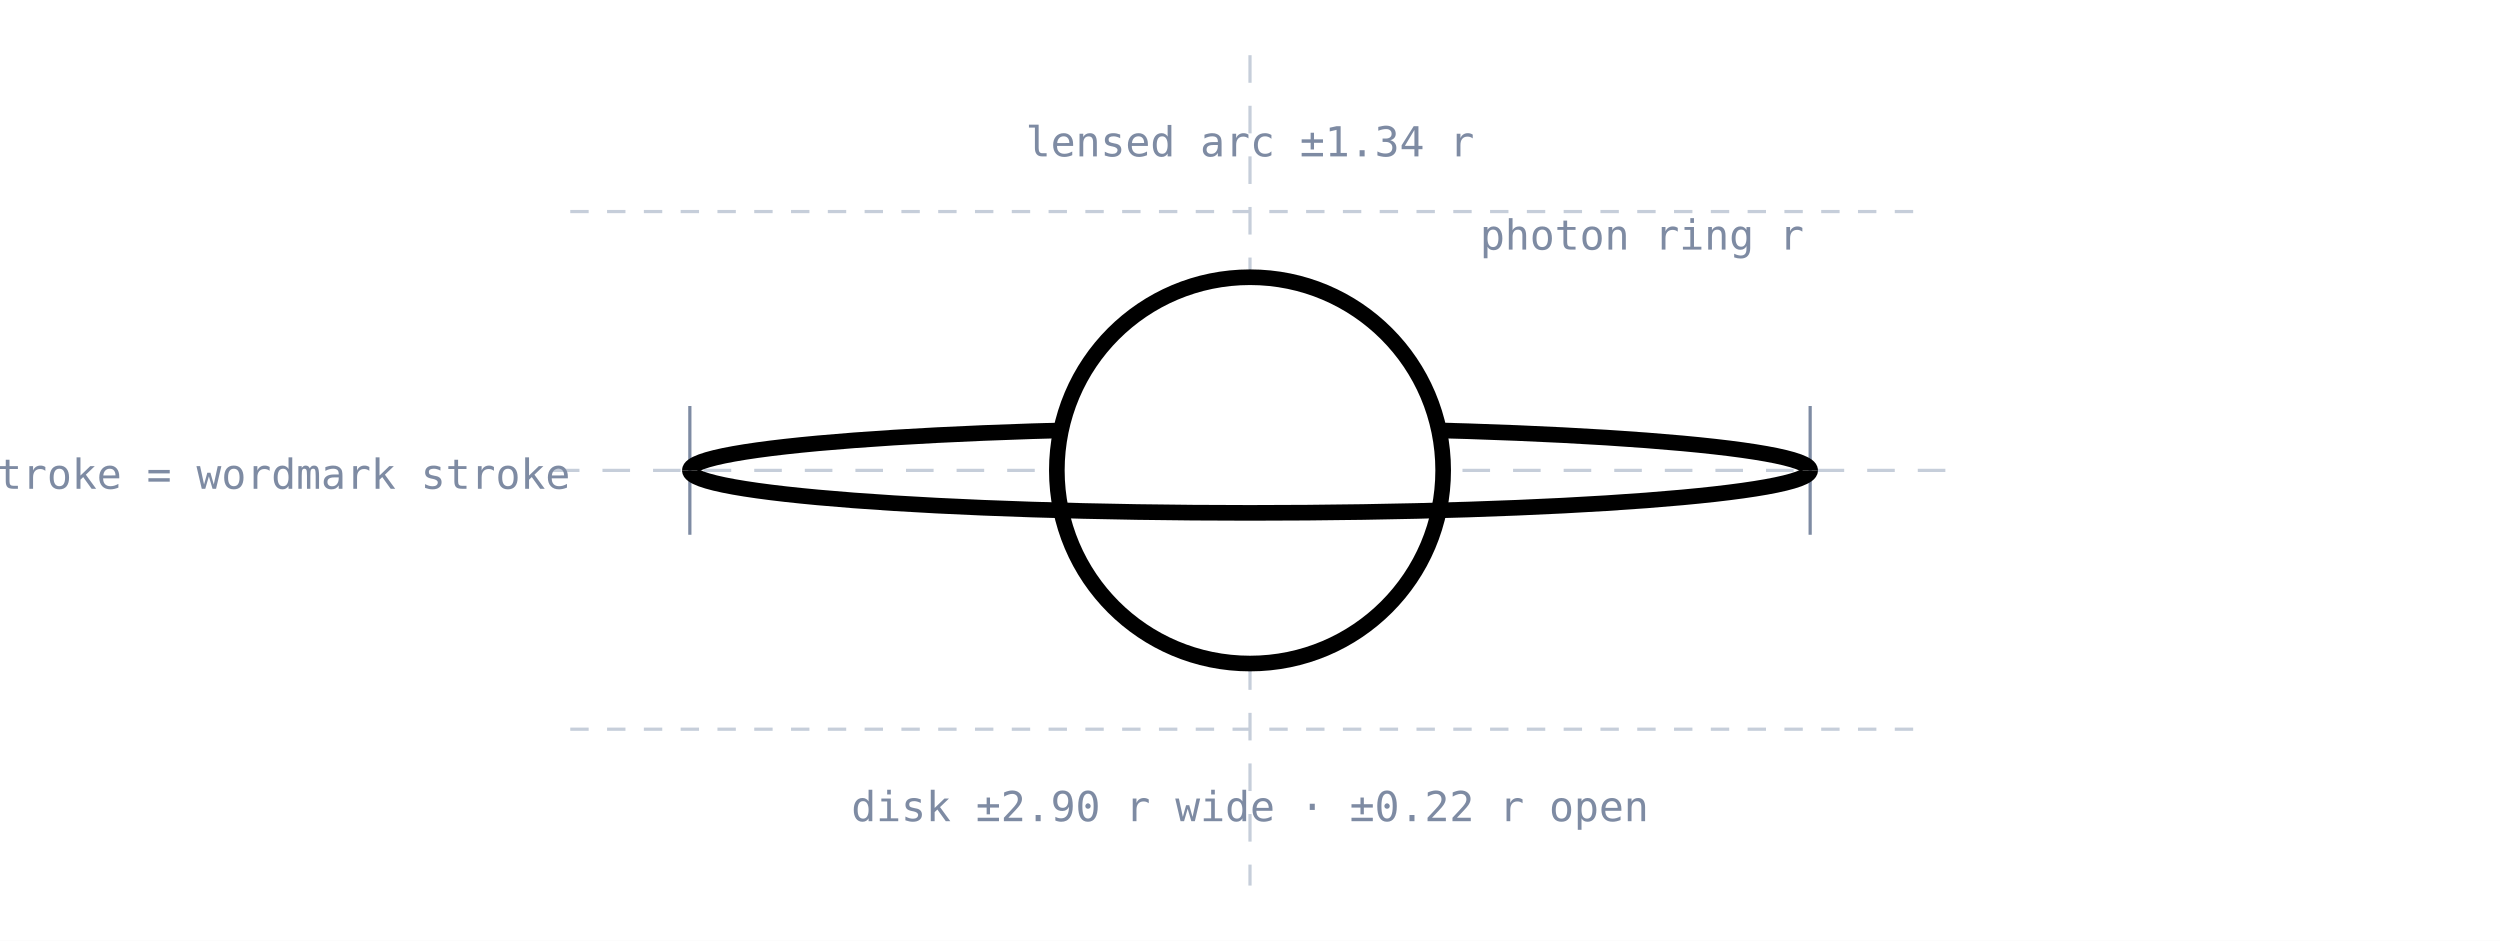
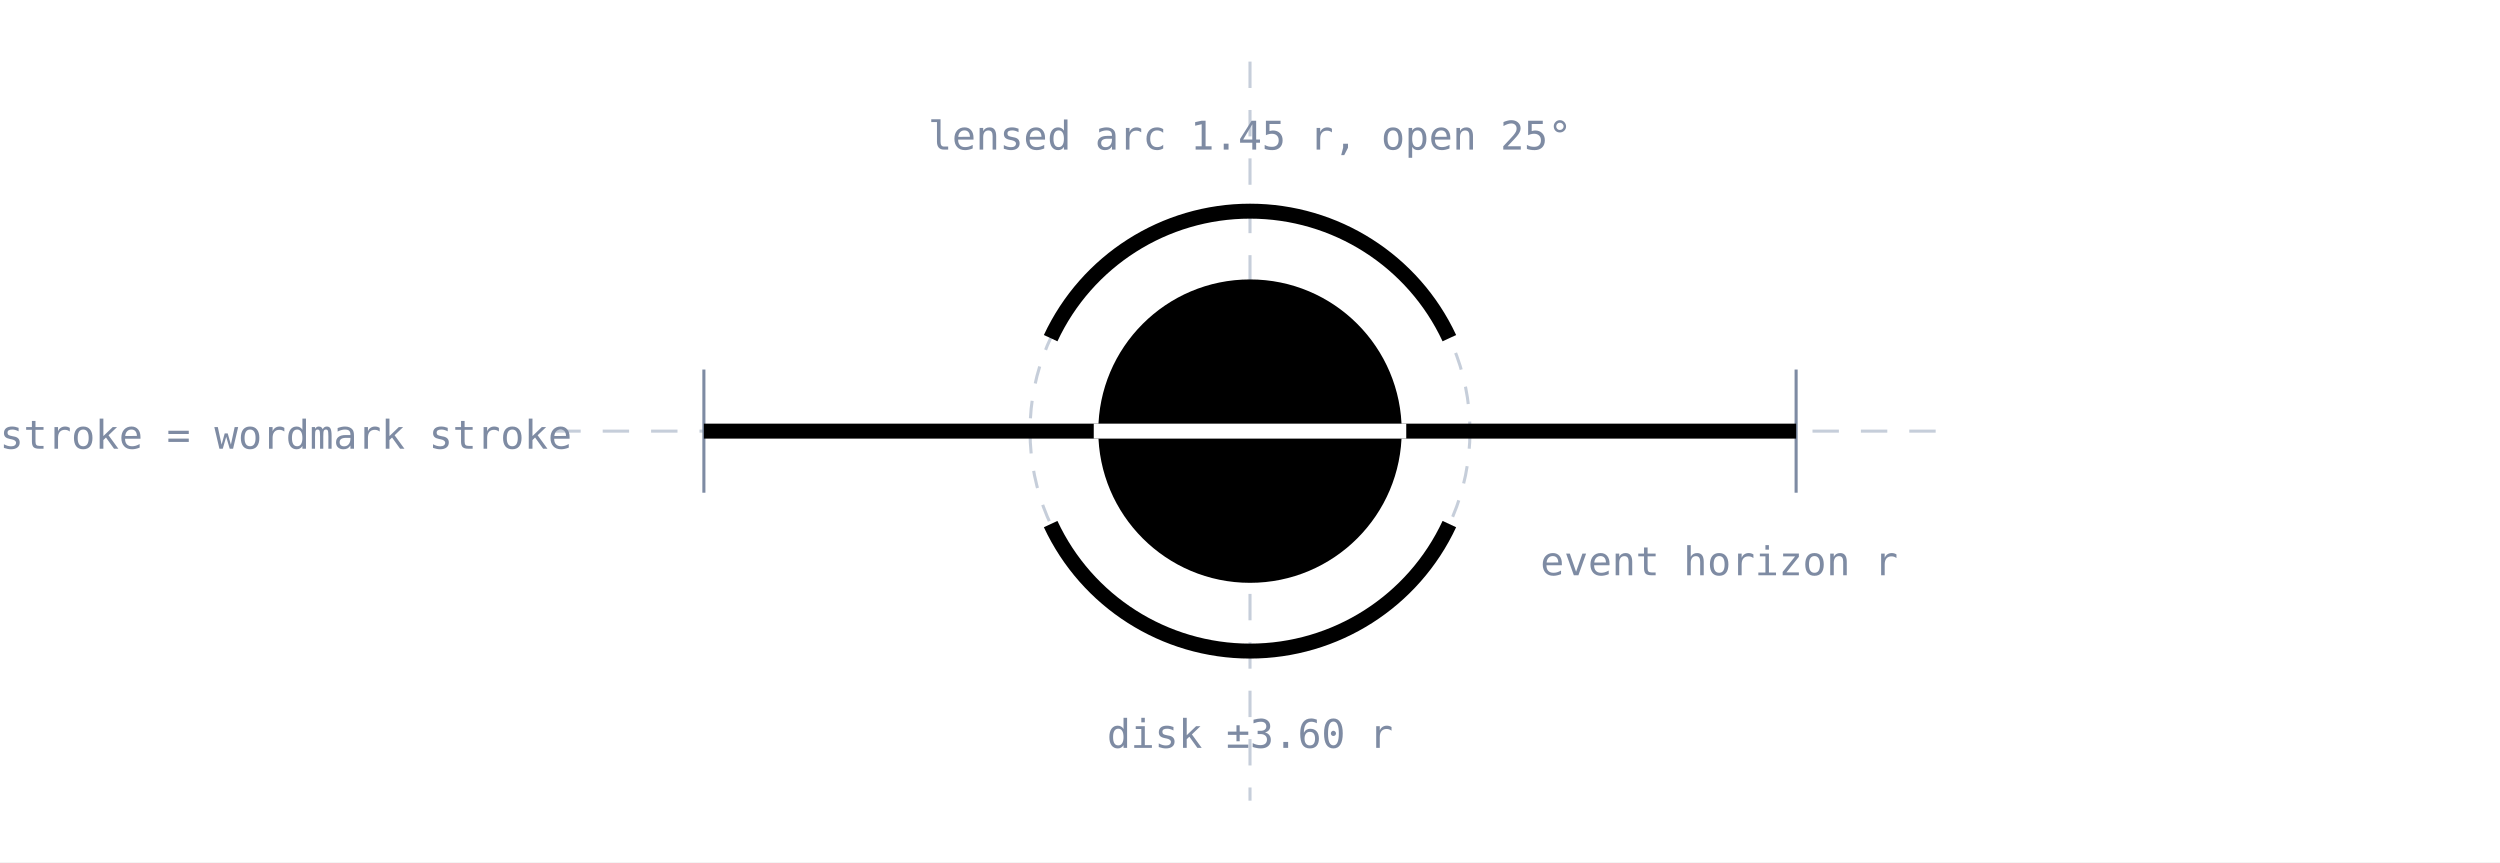
- <svg xmlns="http://www.w3.org/2000/svg" viewBox="-271.8 -102.28 543.6 204.56" role="img" aria-label="YELLOW mark construction">
-   <rect x="-271.8" y="-102.28" width="543.6" height="204.56" fill="#FFFFFF" />
+ <svg xmlns="http://www.w3.org/2000/svg" viewBox="-284.138 -98 568.276 196" role="img" aria-label="YELLOW mark construction">
+   <rect x="-284.138" y="-98" width="568.276" height="196" fill="#FFFFFF" />
  <g stroke-width="0.7" fill="none">
-     <path d="M-151.8 0H151.8" stroke="#C6CEDA" stroke-dasharray="6 5" />
-     <path d="M0 -90.28V90.28" stroke="#C6CEDA" stroke-dasharray="6 5" />
-     <circle cx="0" cy="0" r="42" fill="none" stroke="#7E8BA3" stroke-dasharray="4 4" />
-     <path d="M-121.8 -14v28M121.8 -14v28" stroke="#7E8BA3" />
-     <path d="M-147.8 -56.28h295.6M-147.8 56.28h295.6" stroke="#C6CEDA" stroke-dasharray="4 4" />
+     <path d="M-158.138 0H158.138" stroke="#C6CEDA" stroke-dasharray="6 5" />
+     <path d="M0 -84V84" stroke="#C6CEDA" stroke-dasharray="6 5" />
+     <circle cx="0" cy="0" r="50" fill="none" stroke="#C6CEDA" stroke-dasharray="4 4" />
+     <path d="M-124.138 -14v28M124.138 -14v28" stroke="#7E8BA3" />
  </g>
  <g fill="none" stroke="#000000" stroke-width="3.4" stroke-linecap="butt">
-     <path d="M-121.8 0A121.8 9.24 0 0 1 121.8 0" />
-     <circle cx="0" cy="0" r="42" fill="#FFFFFF" />
-     <path d="M-121.8 0A121.8 9.24 0 0 0 121.8 0" />
+     <path d="M-45.315 -21.131A50 50 0 0 1 45.315 -21.131" />
+     <path d="M-45.315 21.131A50 50 0 0 0 45.315 21.131" />
+     <circle cx="0" cy="0" r="34.483" fill="#000000" stroke="none" />
+     <path d="M-124.138 0H124.138" />
+     <path d="M-35.517 0H35.517" stroke="#FFFFFF" />
  </g>
-   <text x="0" y="-68.28" text-anchor="middle" font-family="ui-monospace, SFMono-Regular, Menlo, monospace" font-size="9" fill="#7E8BA3">lensed arc  ±1.34 r</text>
-   <text x="0" y="76.28" text-anchor="middle" font-family="ui-monospace, SFMono-Regular, Menlo, monospace" font-size="9" fill="#7E8BA3">disk  ±2.90 r wide  ·  ±0.22 r open</text>
-   <text x="50" y="-48" text-anchor="start" font-family="ui-monospace, SFMono-Regular, Menlo, monospace" font-size="9" fill="#7E8BA3">photon ring  r</text>
-   <text x="-147.8" y="4" text-anchor="end" font-family="ui-monospace, SFMono-Regular, Menlo, monospace" font-size="9" fill="#7E8BA3">stroke = wordmark stroke</text>
+   <text x="0" y="-64" text-anchor="middle" font-family="ui-monospace, SFMono-Regular, Menlo, monospace" font-size="9" fill="#7E8BA3">lensed arc  1.45 r,  open 25°</text>
+   <text x="0" y="72" text-anchor="middle" font-family="ui-monospace, SFMono-Regular, Menlo, monospace" font-size="9" fill="#7E8BA3">disk  ±3.60 r</text>
+   <text x="66" y="32.759" text-anchor="start" font-family="ui-monospace, SFMono-Regular, Menlo, monospace" font-size="9" fill="#7E8BA3">event horizon  r</text>
+   <text x="-154.138" y="4" text-anchor="end" font-family="ui-monospace, SFMono-Regular, Menlo, monospace" font-size="9" fill="#7E8BA3">stroke = wordmark stroke</text>
</svg>
